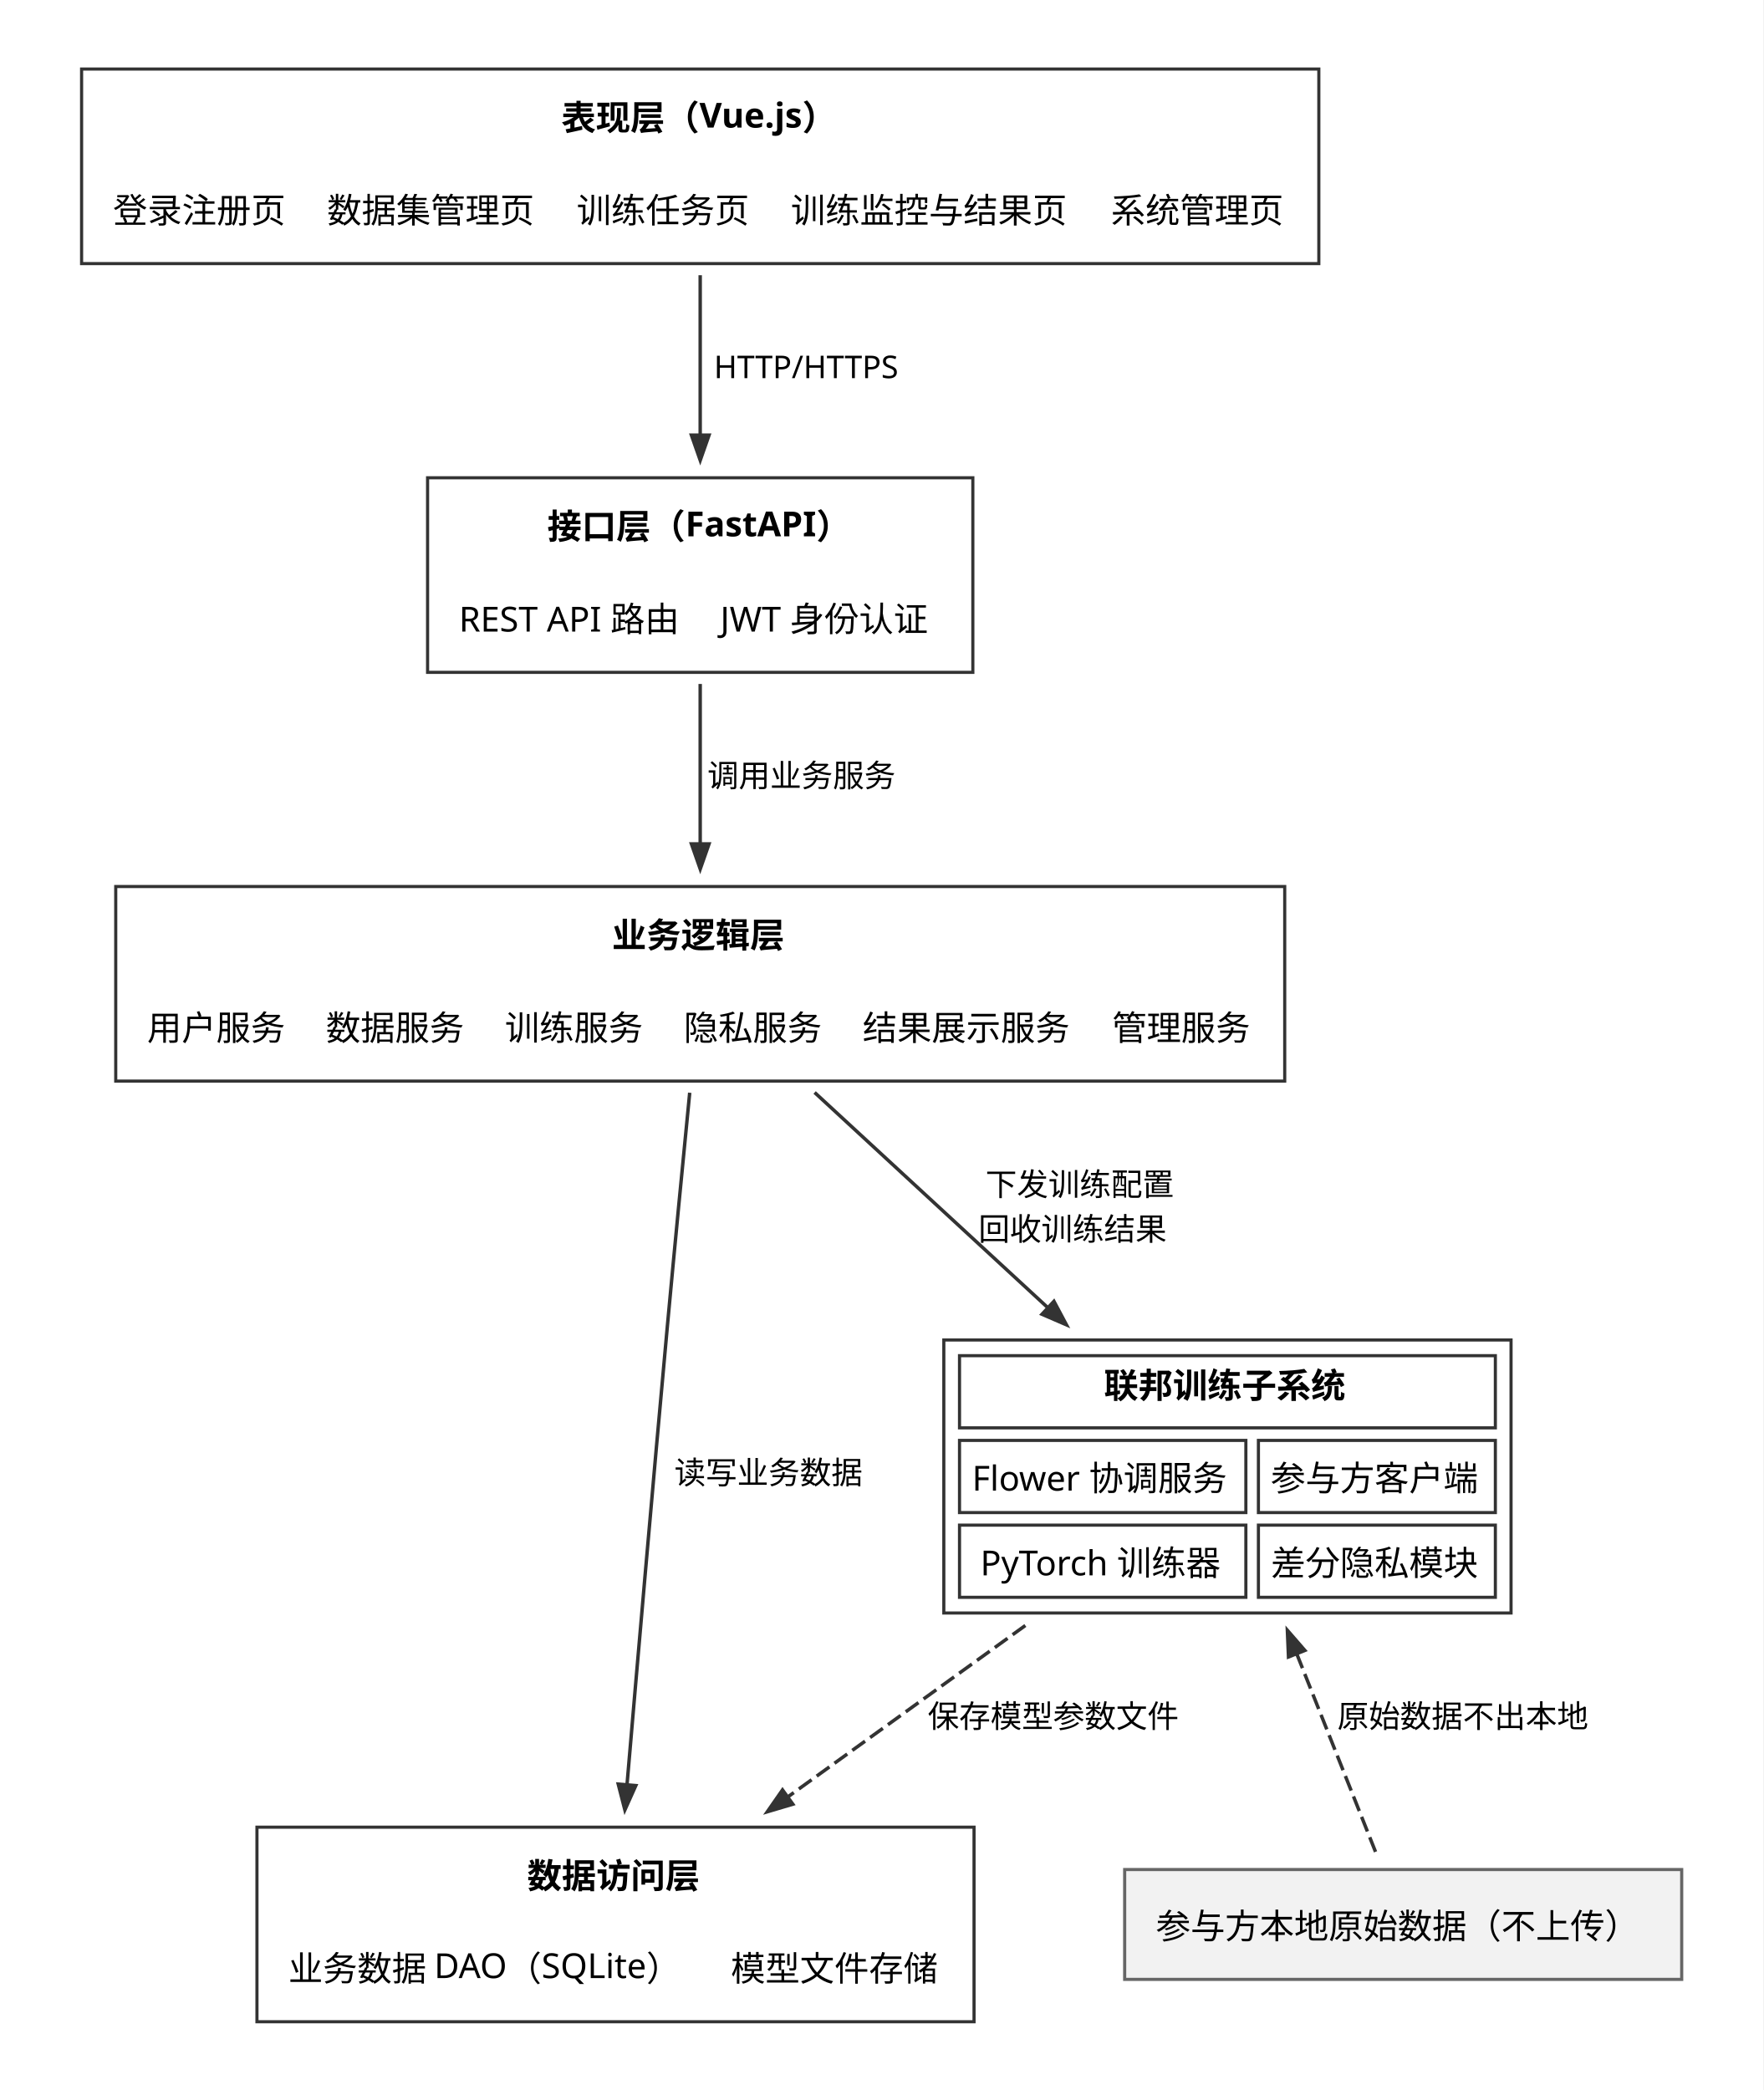
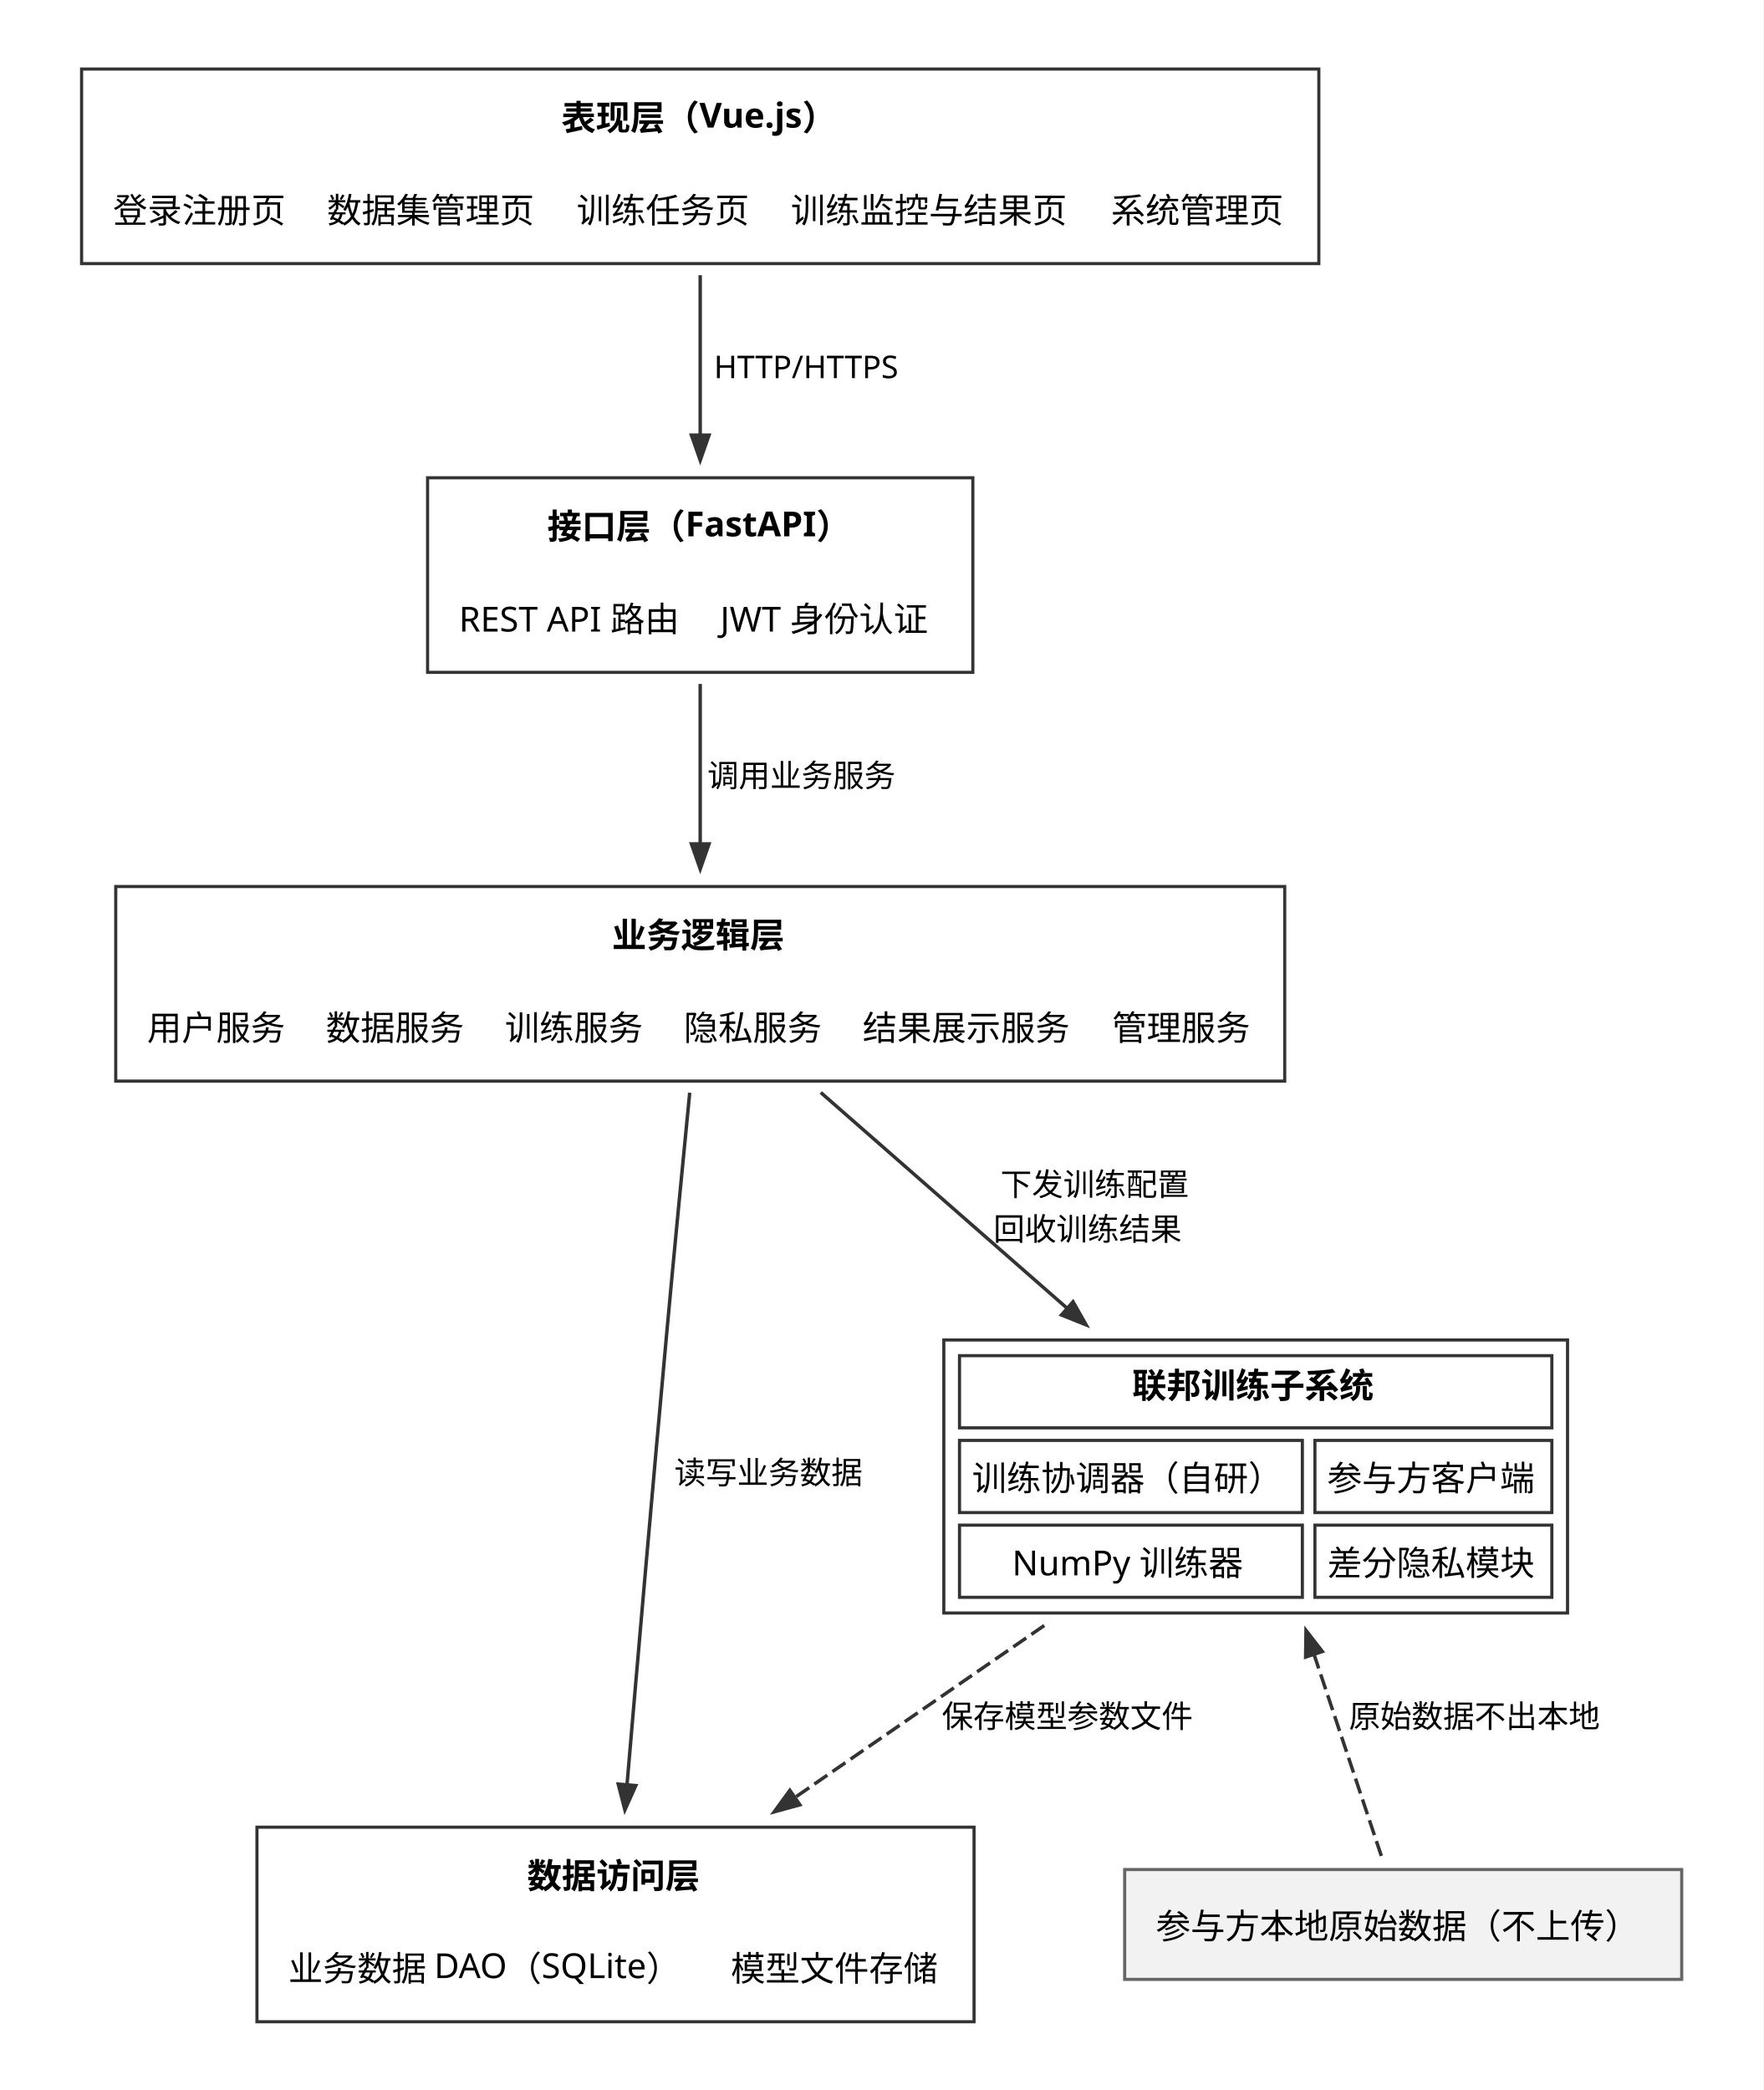
<svg xmlns="http://www.w3.org/2000/svg" width="562pt" height="666pt" viewBox="0.00 0.00 562.00 666.00">
  <g id="graph0" class="graph" transform="scale(1 1) rotate(0) translate(18 648.25)">
    <polygon fill="white" stroke="none" points="-18,18 -18,-648.25 543.88,-648.25 543.88,18 -18,18" />
    <g id="node1" class="node">
      <polygon fill="none" stroke="#333333" points="8,-564.25 8,-626.25 402.25,-626.25 402.25,-564.25 8,-564.25" />
      <text xml:space="preserve" text-anchor="start" x="160.88" y="-606.8" font-family="Microsoft YaHei" font-weight="bold" font-size="11.00">表现层（Vue.js）</text>
      <text xml:space="preserve" text-anchor="start" x="18" y="-577.25" font-family="Microsoft YaHei" font-size="11.00">登录注册页</text>
      <text xml:space="preserve" text-anchor="start" x="86.25" y="-577.25" font-family="Microsoft YaHei" font-size="11.00">数据集管理页</text>
      <text xml:space="preserve" text-anchor="start" x="165.75" y="-577.25" font-family="Microsoft YaHei" font-size="11.00">训练任务页</text>
      <text xml:space="preserve" text-anchor="start" x="234" y="-577.25" font-family="Microsoft YaHei" font-size="11.00">训练监控与结果页</text>
      <text xml:space="preserve" text-anchor="start" x="336" y="-577.25" font-family="Microsoft YaHei" font-size="11.00">系统管理页</text>
    </g>
    <g id="node2" class="node">
      <polygon fill="none" stroke="#333333" points="118.25,-434 118.25,-496 292,-496 292,-434 118.25,-434" />
      <text xml:space="preserve" text-anchor="start" x="156.38" y="-476.55" font-family="Microsoft YaHei" font-weight="bold" font-size="11.00">接口层（FastAPI）</text>
      <text xml:space="preserve" text-anchor="start" x="128.25" y="-447" font-family="Microsoft YaHei" font-size="11.00">REST API 路由</text>
      <text xml:space="preserve" text-anchor="start" x="211.5" y="-447" font-family="Microsoft YaHei" font-size="11.00">JWT 身份认证</text>
    </g>
    <g id="edge1" class="edge">
      <path fill="none" stroke="#333333" stroke-width="1.1" d="M205.12,-560.55C205.12,-544.92 205.12,-526.14 205.12,-509.46" />
      <polygon fill="#333333" stroke="#333333" stroke-width="1.1" points="207.93,-509.58 205.13,-501.58 202.33,-509.58 207.93,-509.58" />
      <text xml:space="preserve" text-anchor="middle" x="238.88" y="-527.75" font-family="Microsoft YaHei" font-size="10.00"> HTTP/HTTPS </text>
    </g>
    <g id="node3" class="node">
      <polygon fill="none" stroke="#333333" points="18.88,-303.75 18.88,-365.75 391.38,-365.75 391.38,-303.75 18.88,-303.75" />
      <text xml:space="preserve" text-anchor="start" x="177" y="-346.3" font-family="Microsoft YaHei" font-weight="bold" font-size="11.00">业务逻辑层</text>
      <text xml:space="preserve" text-anchor="start" x="28.88" y="-316.75" font-family="Microsoft YaHei" font-size="11.00">用户服务</text>
      <text xml:space="preserve" text-anchor="start" x="85.88" y="-316.75" font-family="Microsoft YaHei" font-size="11.00">数据服务</text>
      <text xml:space="preserve" text-anchor="start" x="142.88" y="-316.75" font-family="Microsoft YaHei" font-size="11.00">训练服务</text>
      <text xml:space="preserve" text-anchor="start" x="199.88" y="-316.75" font-family="Microsoft YaHei" font-size="11.00">隐私服务</text>
      <text xml:space="preserve" text-anchor="start" x="256.88" y="-316.75" font-family="Microsoft YaHei" font-size="11.00">结果展示服务</text>
      <text xml:space="preserve" text-anchor="start" x="336.38" y="-316.75" font-family="Microsoft YaHei" font-size="11.00">管理服务</text>
    </g>
    <g id="edge2" class="edge">
      <path fill="none" stroke="#333333" stroke-width="1.1" d="M205.12,-430.3C205.12,-414.67 205.12,-395.89 205.12,-379.21" />
      <polygon fill="#333333" stroke="#333333" stroke-width="1.1" points="207.93,-379.33 205.13,-371.33 202.33,-379.33 207.93,-379.33" />
      <text xml:space="preserve" text-anchor="middle" x="237.38" y="-397.5" font-family="Microsoft YaHei" font-size="10.00"> 调用业务服务 </text>
    </g>
    <g id="node4" class="node">
      <polygon fill="none" stroke="#333333" points="63.88,-4 63.88,-66 292.38,-66 292.38,-4 63.88,-4" />
      <text xml:space="preserve" text-anchor="start" x="150" y="-46.55" font-family="Microsoft YaHei" font-weight="bold" font-size="11.00">数据访问层</text>
      <text xml:space="preserve" text-anchor="start" x="73.88" y="-17" font-family="Microsoft YaHei" font-size="11.00">业务数据 DAO（SQLite）</text>
      <text xml:space="preserve" text-anchor="start" x="214.88" y="-17" font-family="Microsoft YaHei" font-size="11.00">模型文件存储</text>
    </g>
    <g id="edge3" class="edge">
      <path fill="none" stroke="#333333" stroke-width="1.1" d="M201.78,-300.04C199.67,-278.62 196.93,-250.31 194.62,-225.25 190.02,-175.14 185.04,-117.54 181.77,-79.18" />
      <polygon fill="#333333" stroke="#333333" stroke-width="1.1" points="184.59,-79.25 181.12,-71.51 179.01,-79.72 184.59,-79.25" />
      <text xml:space="preserve" text-anchor="middle" x="226.88" y="-175.38" font-family="Microsoft YaHei" font-size="10.00"> 读写业务数据 </text>
    </g>
    <g id="node5" class="node">
-       <polygon fill="none" stroke="#333333" points="282.75,-134.25 282.75,-221.25 463.5,-221.25 463.5,-134.25 282.75,-134.25" />
-       <polygon fill="none" stroke="#333333" points="287.75,-193.25 287.75,-216.25 458.5,-216.25 458.5,-193.25 287.75,-193.25" />
-       <text xml:space="preserve" text-anchor="start" x="333.75" y="-202.8" font-family="Microsoft YaHei" font-weight="bold" font-size="11.00">联邦训练子系统</text>
-       <polygon fill="none" stroke="#333333" points="287.75,-166.25 287.75,-189.25 379,-189.25 379,-166.25 287.75,-166.25" />
-       <text xml:space="preserve" text-anchor="start" x="291.75" y="-173.25" font-family="Microsoft YaHei" font-size="11.00">Flower 协调服务</text>
-       <polygon fill="none" stroke="#333333" points="383,-166.25 383,-189.25 458.5,-189.25 458.5,-166.25 383,-166.25" />
-       <text xml:space="preserve" text-anchor="start" x="387" y="-173.25" font-family="Microsoft YaHei" font-size="11.00">参与方客户端</text>
-       <polygon fill="none" stroke="#333333" points="287.75,-139.25 287.75,-162.25 379,-162.25 379,-139.25 287.75,-139.25" />
-       <text xml:space="preserve" text-anchor="start" x="294.38" y="-146.25" font-family="Microsoft YaHei" font-size="11.00">PyTorch 训练器</text>
-       <polygon fill="none" stroke="#333333" points="383,-139.25 383,-162.25 458.5,-162.25 458.5,-139.25 383,-139.25" />
-       <text xml:space="preserve" text-anchor="start" x="387" y="-146.25" font-family="Microsoft YaHei" font-size="11.00">差分隐私模块</text>
+       <polygon fill="none" stroke="#333333" points="282.75,-134.25 282.75,-221.25 481.5,-221.25 481.5,-134.25 282.75,-134.25" />
+       <polygon fill="none" stroke="#333333" points="287.75,-193.25 287.75,-216.25 476.5,-216.25 476.5,-193.25 287.75,-193.25" />
+       <text xml:space="preserve" text-anchor="start" x="342.75" y="-202.8" font-family="Microsoft YaHei" font-weight="bold" font-size="11.00">联邦训练子系统</text>
+       <polygon fill="none" stroke="#333333" points="287.75,-166.25 287.75,-189.25 397,-189.25 397,-166.25 287.75,-166.25" />
+       <text xml:space="preserve" text-anchor="start" x="291.75" y="-173.25" font-family="Microsoft YaHei" font-size="11.00">训练协调器（自研）</text>
+       <polygon fill="none" stroke="#333333" points="401,-166.25 401,-189.25 476.5,-189.25 476.5,-166.25 401,-166.25" />
+       <text xml:space="preserve" text-anchor="start" x="405" y="-173.25" font-family="Microsoft YaHei" font-size="11.00">参与方客户端</text>
+       <polygon fill="none" stroke="#333333" points="287.75,-139.25 287.75,-162.25 397,-162.25 397,-139.25 287.75,-139.25" />
+       <text xml:space="preserve" text-anchor="start" x="304.5" y="-146.25" font-family="Microsoft YaHei" font-size="11.00">NumPy 训练器</text>
+       <polygon fill="none" stroke="#333333" points="401,-139.25 401,-162.25 476.5,-162.25 476.5,-139.25 401,-139.25" />
+       <text xml:space="preserve" text-anchor="start" x="405" y="-146.25" font-family="Microsoft YaHei" font-size="11.00">差分隐私模块</text>
    </g>
    <g id="edge4" class="edge">
-       <path fill="none" stroke="#333333" stroke-width="1.1" d="M241.58,-300.12C263.37,-280.02 291.52,-254.04 316.18,-231.28" />
-       <polygon fill="#333333" stroke="#333333" stroke-width="1.1" points="317.84,-233.57 321.82,-226.09 314.04,-229.45 317.84,-233.57" />
-       <text xml:space="preserve" text-anchor="middle" x="324.91" y="-267.25" font-family="Microsoft YaHei" font-size="10.00"> 下发训练配置</text>
-       <text xml:space="preserve" text-anchor="middle" x="324.91" y="-253" font-family="Microsoft YaHei" font-size="10.00">回收训练结果 </text>
+       <path fill="none" stroke="#333333" stroke-width="1.1" d="M243.53,-300.12C266.49,-280.02 296.15,-254.04 322.13,-231.28" />
+       <polygon fill="#333333" stroke="#333333" stroke-width="1.1" points="323.93,-233.43 328.11,-226.06 320.24,-229.22 323.93,-233.43" />
+       <text xml:space="preserve" text-anchor="middle" x="329.68" y="-267.25" font-family="Microsoft YaHei" font-size="10.00"> 下发训练配置</text>
+       <text xml:space="preserve" text-anchor="middle" x="329.68" y="-253" font-family="Microsoft YaHei" font-size="10.00">回收训练结果 </text>
    </g>
    <g id="edge6" class="edge">
-       <path fill="none" stroke="#333333" stroke-width="1.1" stroke-dasharray="5,2" d="M308.73,-130.27C284.22,-112.58 256.53,-92.59 232.97,-75.59" />
-       <polygon fill="#333333" stroke="#333333" stroke-width="1.1" points="234.63,-73.33 226.51,-70.92 231.35,-77.87 234.63,-73.33" />
-       <text xml:space="preserve" text-anchor="middle" x="317.62" y="-97.75" font-family="Microsoft YaHei" font-size="10.00"> 保存模型参数文件 </text>
+       <path fill="none" stroke="#333333" stroke-width="1.1" stroke-dasharray="5,2" d="M314.76,-130.27C289,-112.5 259.89,-92.42 235.18,-75.37" />
+       <polygon fill="#333333" stroke="#333333" stroke-width="1.1" points="236.87,-73.13 228.7,-70.89 233.69,-77.74 236.87,-73.13" />
+       <text xml:space="preserve" text-anchor="middle" x="322.12" y="-97.75" font-family="Microsoft YaHei" font-size="10.00"> 保存模型参数文件 </text>
    </g>
    <g id="node6" class="node">
      <polygon fill="#f2f2f2" stroke="none" points="340.38,-17.5 340.38,-52.5 517.88,-52.5 517.88,-17.5 340.38,-17.5" />
      <polygon fill="none" stroke="#666666" points="340.38,-17.5 340.38,-52.5 517.88,-52.5 517.88,-17.5 340.38,-17.5" />
      <text xml:space="preserve" text-anchor="start" x="350.38" y="-30.5" font-family="Microsoft YaHei" font-size="11.00">参与方本地原始数据（不上传）</text>
    </g>
    <g id="edge5" class="edge">
-       <path fill="none" stroke="#333333" stroke-width="1.1" stroke-dasharray="5,2" d="M395.18,-121.33C404.26,-98.51 414.21,-73.49 420.98,-56.48" />
-       <polygon fill="#333333" stroke="#333333" stroke-width="1.1" points="392.59,-120.26 392.23,-128.73 397.79,-122.33 392.59,-120.26" />
-       <text xml:space="preserve" text-anchor="middle" x="448.14" y="-97.75" font-family="Microsoft YaHei" font-size="10.00"> 原始数据不出本地 </text>
+       <path fill="none" stroke="#333333" stroke-width="1.1" stroke-dasharray="5,2" d="M400.63,-121.33C408.25,-98.51 416.61,-73.49 422.29,-56.48" />
+       <polygon fill="#333333" stroke="#333333" stroke-width="1.1" points="398.05,-120.22 398.17,-128.69 403.36,-121.99 398.05,-120.22" />
+       <text xml:space="preserve" text-anchor="middle" x="451.83" y="-97.75" font-family="Microsoft YaHei" font-size="10.00"> 原始数据不出本地 </text>
    </g>
  </g>
</svg>
